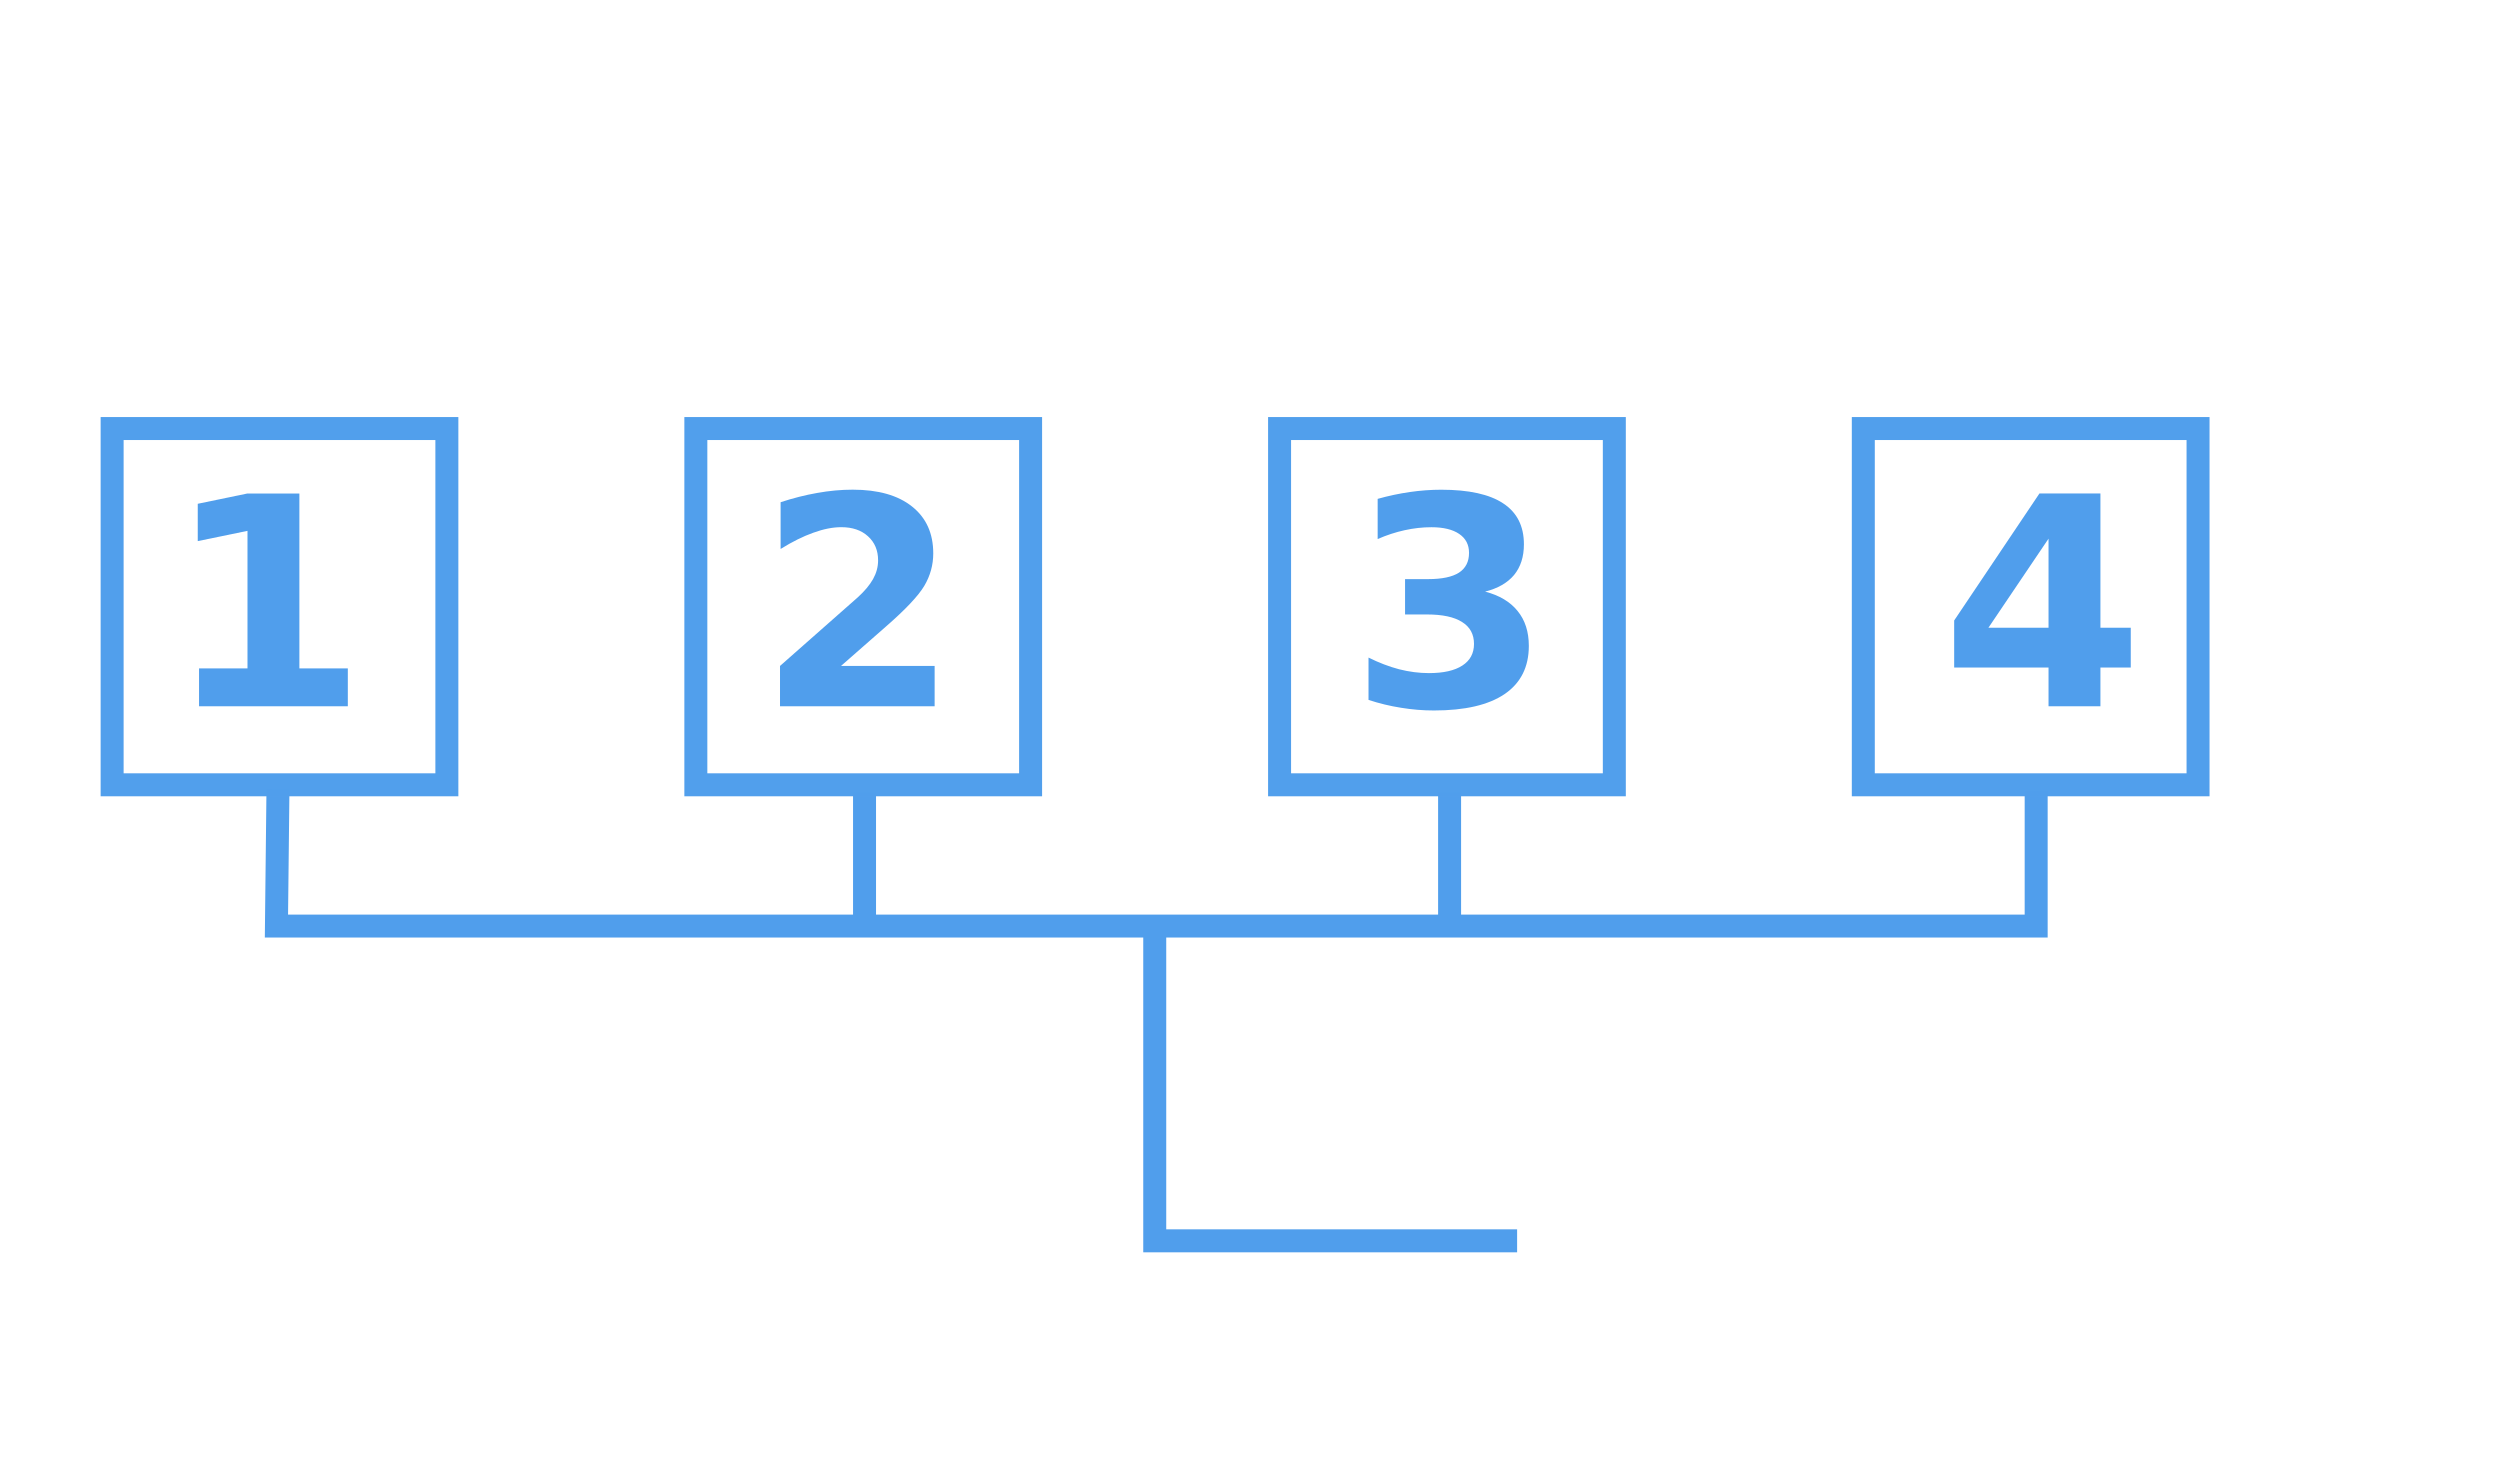
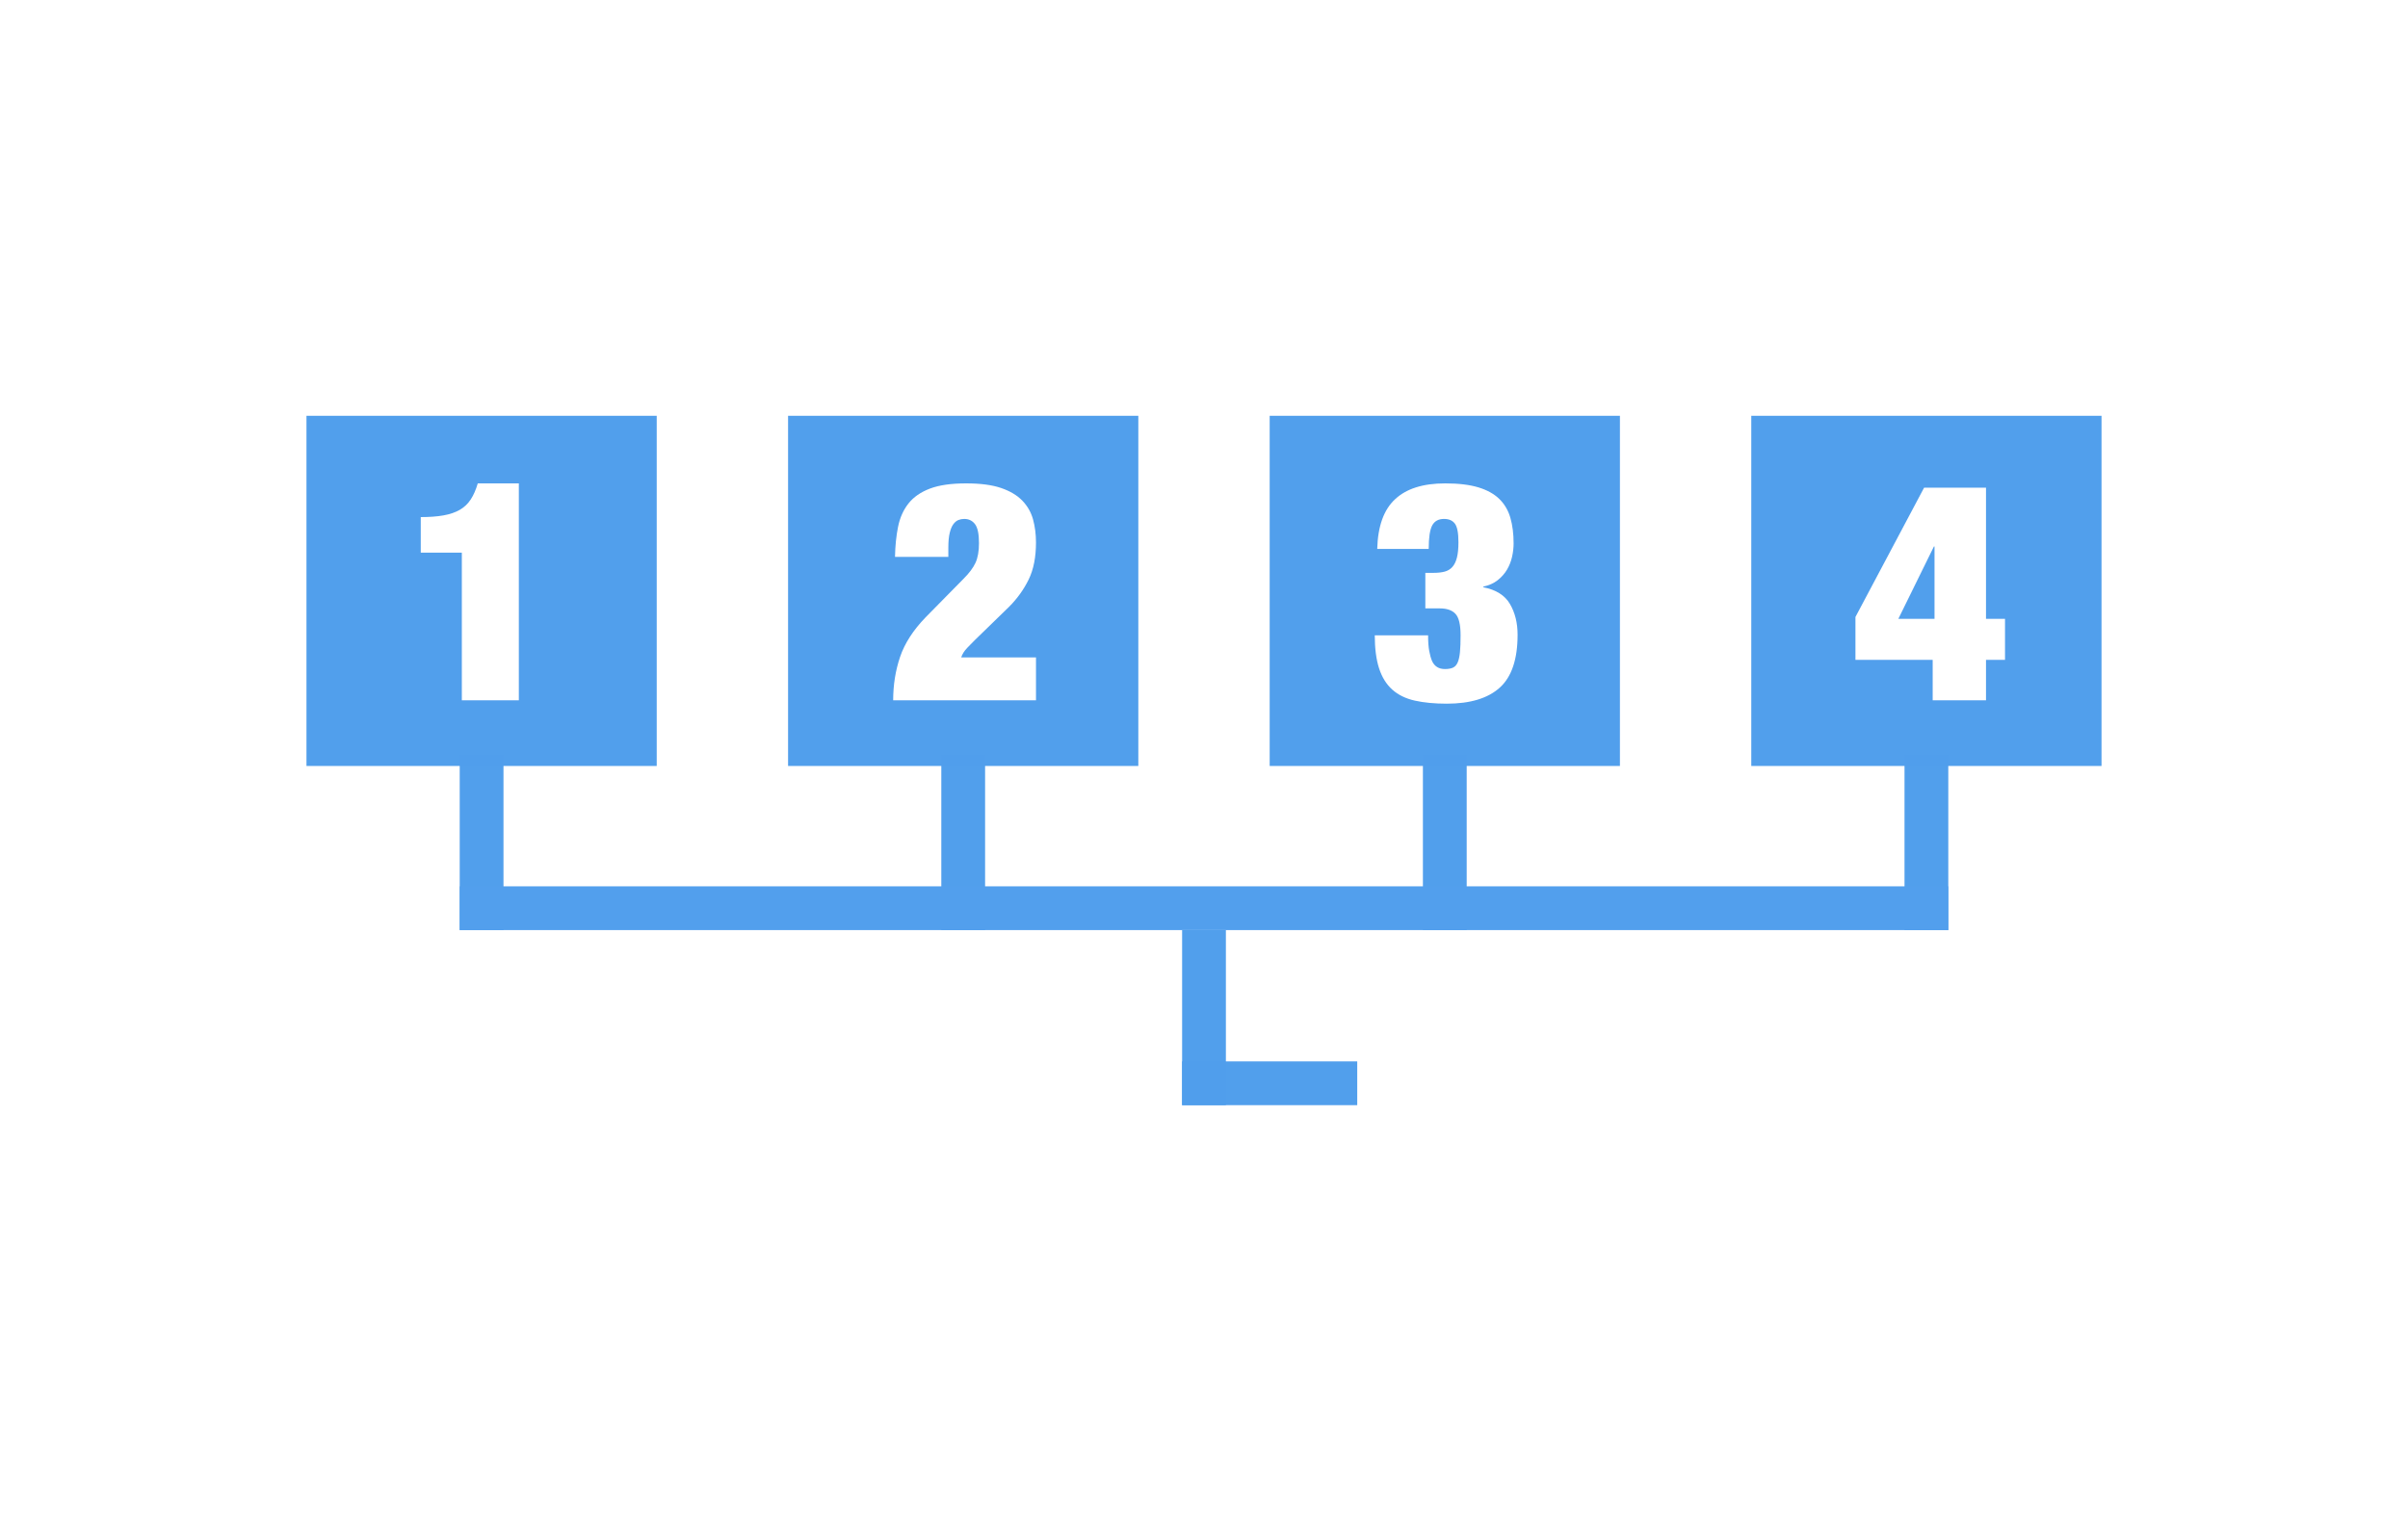
- <svg xmlns="http://www.w3.org/2000/svg" viewBox="0 0 54.392 32.243" version="1.1" id="svg10963">
-   <defs id="defs10957" />
-   <g id="layer1" transform="translate(-295.5955,-393.5156)">
-     <path id="path1105" d="m 301.643,410.691 -0.033,2.973 h 38.286 v -2.94" style="display:inline;fill:none;fill-rule:evenodd;stroke:#509eec;stroke-width:0.5;stroke-linecap:butt;stroke-linejoin:miter;stroke-miterlimit:4;stroke-dasharray:none;stroke-opacity:1" />
-     <path id="path1107" d="m 314.405,410.757 v 2.806" style="display:inline;fill:none;fill-rule:evenodd;stroke:#509eec;stroke-width:0.5;stroke-linecap:butt;stroke-linejoin:miter;stroke-miterlimit:4;stroke-dasharray:none;stroke-opacity:1" />
-     <path id="path1109" d="m 327.134,410.757 v 2.773" style="display:inline;fill:none;fill-rule:evenodd;stroke:#509eec;stroke-width:0.5;stroke-linecap:butt;stroke-linejoin:miter;stroke-miterlimit:4;stroke-dasharray:none;stroke-opacity:1" />
-     <path id="path1111" d="m 320.719,413.697 v 6.815 h 7.884" style="display:inline;fill:none;fill-rule:evenodd;stroke:#509eec;stroke-width:0.5;stroke-linecap:butt;stroke-linejoin:miter;stroke-miterlimit:4;stroke-dasharray:none;stroke-opacity:1" />
-     <g id="g1117" style="display:inline" transform="translate(236.162,281.9703)">
-       <path id="path1113" style="font-style:normal;font-variant:normal;font-weight:bold;font-stretch:normal;font-size:6.35px;line-height:125%;font-family:'Noto Kufi Arabic';-inkscape-font-specification:'Noto Kufi Arabic, Bold';font-variant-ligatures:normal;font-variant-caps:normal;font-variant-numeric:normal;font-feature-settings:normal;text-align:start;letter-spacing:0px;word-spacing:0px;writing-mode:lr-tb;text-anchor:start;fill:#509eec;fill-opacity:1;stroke:none;stroke-width:0.265px;stroke-linecap:butt;stroke-linejoin:miter;stroke-opacity:1" d="m 63.764,126.087 h 1.054 v -2.992 l -1.082,0.223 v -0.812 l 1.076,-0.223 h 1.135 v 3.804 h 1.054 v 0.825 H 63.764 Z" />
-       <rect style="display:inline;opacity:0.99;fill:none;fill-opacity:1;stroke:#509eec;stroke-width:0.5;stroke-miterlimit:4;stroke-dasharray:none;stroke-opacity:1" id="rect1115" width="7.283" height="7.751" x="61.873" y="120.869" />
-     </g>
-     <g id="g1123" style="display:inline" transform="translate(236.162,281.9703)">
-       <path id="path1119" style="font-style:normal;font-variant:normal;font-weight:bold;font-stretch:normal;font-size:6.35px;line-height:125%;font-family:'Noto Kufi Arabic';-inkscape-font-specification:'Noto Kufi Arabic, Bold';font-variant-ligatures:normal;font-variant-caps:normal;font-variant-numeric:normal;font-feature-settings:normal;text-align:start;letter-spacing:0px;word-spacing:0px;writing-mode:lr-tb;text-anchor:start;fill:#509eec;fill-opacity:1;stroke:none;stroke-width:0.265px;stroke-linecap:butt;stroke-linejoin:miter;stroke-opacity:1" d="m 77.731,126.034 h 2.037 v 0.877 H 76.404 v -0.877 l 1.69,-1.491 q 0.226,-0.205 0.335,-0.4 0.109,-0.195 0.109,-0.406 0,-0.326 -0.22,-0.524 -0.217,-0.198 -0.58,-0.198 -0.279,0 -0.611,0.121 -0.332,0.118 -0.71,0.353 v -1.017 q 0.403,-0.133 0.797,-0.202 0.394,-0.071 0.772,-0.071 0.831,0 1.29,0.366 0.462,0.366 0.462,1.02 0,0.378 -0.195,0.707 -0.195,0.326 -0.822,0.874 z" />
-       <rect y="120.869" x="74.573" height="7.751" width="7.283" id="rect1121" style="display:inline;opacity:0.99;fill:none;fill-opacity:1;stroke:#509eec;stroke-width:0.5;stroke-miterlimit:4;stroke-dasharray:none;stroke-opacity:1" />
-     </g>
-     <g id="g1129" style="display:inline" transform="translate(236.162,281.9703)">
-       <path id="path1125" style="font-style:normal;font-variant:normal;font-weight:bold;font-stretch:normal;font-size:6.35px;line-height:125%;font-family:'Noto Kufi Arabic';-inkscape-font-specification:'Noto Kufi Arabic, Bold';font-variant-ligatures:normal;font-variant-caps:normal;font-variant-numeric:normal;font-feature-settings:normal;text-align:start;letter-spacing:0px;word-spacing:0px;writing-mode:lr-tb;text-anchor:start;fill:#509eec;fill-opacity:1;stroke:none;stroke-width:0.265px;stroke-linecap:butt;stroke-linejoin:miter;stroke-opacity:1" d="m 91.741,124.416 q 0.468,0.121 0.71,0.422 0.245,0.298 0.245,0.76 0,0.688 -0.527,1.048 -0.527,0.357 -1.538,0.357 -0.357,0 -0.716,-0.059 -0.357,-0.056 -0.707,-0.171 v -0.921 q 0.335,0.167 0.664,0.254 0.332,0.084 0.651,0.084 0.474,0 0.726,-0.164 0.254,-0.164 0.254,-0.471 0,-0.316 -0.26,-0.477 -0.257,-0.164 -0.763,-0.164 h -0.477 v -0.769 h 0.502 q 0.45,0 0.67,-0.14 0.22,-0.143 0.22,-0.431 0,-0.267 -0.214,-0.412 -0.214,-0.146 -0.605,-0.146 -0.288,0 -0.583,0.065 -0.295,0.065 -0.586,0.192 v -0.874 q 0.353,-0.099 0.701,-0.149 0.347,-0.05 0.682,-0.05 0.902,0 1.349,0.298 0.45,0.295 0.45,0.89 0,0.406 -0.214,0.667 -0.214,0.257 -0.633,0.363 z" />
-       <rect style="display:inline;opacity:0.99;fill:none;fill-opacity:1;stroke:#509eec;stroke-width:0.5;stroke-miterlimit:4;stroke-dasharray:none;stroke-opacity:1" id="rect1127" width="7.283" height="7.751" x="87.273" y="120.869" />
-     </g>
-     <g id="g1135" style="display:inline" transform="translate(236.162,281.9703)">
-       <path id="path1131" style="font-style:normal;font-variant:normal;font-weight:bold;font-stretch:normal;font-size:6.35px;line-height:125%;font-family:'Noto Kufi Arabic';-inkscape-font-specification:'Noto Kufi Arabic, Bold';font-variant-ligatures:normal;font-variant-caps:normal;font-variant-numeric:normal;font-feature-settings:normal;text-align:start;letter-spacing:0px;word-spacing:0px;writing-mode:lr-tb;text-anchor:start;fill:#509eec;fill-opacity:1;stroke:none;stroke-width:0.265px;stroke-linecap:butt;stroke-linejoin:miter;stroke-opacity:1" d="m 104.003,123.265 -1.308,1.938 h 1.308 z m -0.198,-0.983 h 1.327 v 2.921 h 0.66 v 0.865 h -0.66 v 0.843 h -1.129 v -0.843 h -2.053 v -1.023 z" />
-       <rect y="120.869" x="99.973" height="7.751" width="7.283" id="rect1133" style="display:inline;opacity:0.99;fill:none;fill-opacity:1;stroke:#509eec;stroke-width:0.5;stroke-miterlimit:4;stroke-dasharray:none;stroke-opacity:1" />
+ <svg xmlns="http://www.w3.org/2000/svg" width="110px" height="70px" viewBox="0 0 110 70" version="1.1">
+   <g id="Algorithm/7" stroke="none" stroke-width="1" fill="none" fill-rule="evenodd">
+     <g id="7" transform="translate(14, 19)">
+       <g id="Operators/Operator1" fill="#509EEC" opacity="0.99">
+         <g id="Operator1">
+           <path d="M16,0 L16,16 L0,16 L0,0 L16,0 Z M9.701,3.088 L7.825,3.088 C7.741,3.377 7.634,3.622 7.503,3.823 C7.372,4.024 7.204,4.182 6.999,4.299 C6.794,4.416 6.546,4.5 6.257,4.551 C5.968,4.602 5.622,4.628 5.221,4.628 L5.221,4.628 L5.221,6.252 L7.097,6.252 L7.097,13 L9.701,13 L9.701,3.088 Z" id="Combined-Shape" />
+         </g>
+       </g>
+       <g id="Operators/Line/Horizontal" transform="translate(8, 19.5) rotate(-270) translate(-8, -19.5) translate(4, 19)" opacity="0.99" stroke="#509EEC" stroke-width="2">
+         <path d="M0,0.5 L8,0.5" id="path4944-9" />
+       </g>
+       <g id="Operators/Operator2" transform="translate(22, 0)" fill="#509EEC" opacity="0.99">
+         <g id="Operator2">
+           <path d="M16,0 L16,16 L0,16 L0,0 L16,0 Z M8.133,3.088 C7.452,3.088 6.901,3.167 6.481,3.326 C6.061,3.485 5.734,3.711 5.501,4.005 C5.268,4.299 5.109,4.654 5.025,5.069 C4.941,5.484 4.894,5.944 4.885,6.448 L4.885,6.448 L7.321,6.448 L7.321,6.028 C7.321,5.748 7.342,5.522 7.384,5.349 C7.426,5.176 7.482,5.043 7.552,4.95 C7.622,4.857 7.699,4.794 7.783,4.761 C7.867,4.728 7.956,4.712 8.049,4.712 C8.254,4.712 8.418,4.791 8.539,4.95 C8.66,5.109 8.721,5.398 8.721,5.818 C8.721,6.191 8.667,6.492 8.56,6.721 C8.453,6.95 8.273,7.19 8.021,7.442 L8.021,7.442 L6.285,9.206 C5.716,9.794 5.326,10.398 5.116,11.019 C4.906,11.64 4.801,12.3 4.801,13 L4.801,13 L11.325,13 L11.325,11.04 L7.909,11.04 C7.956,10.891 8.047,10.746 8.182,10.606 C8.227,10.559 8.271,10.514 8.313,10.471 L8.313,10.471 L8.553,10.228 L10.093,8.73 C10.466,8.357 10.765,7.941 10.989,7.484 C11.213,7.027 11.325,6.462 11.325,5.79 C11.325,5.417 11.281,5.067 11.192,4.74 C11.103,4.413 10.94,4.126 10.702,3.879 C10.464,3.632 10.14,3.438 9.729,3.298 C9.318,3.158 8.786,3.088 8.133,3.088 Z" id="Combined-Shape" />
+         </g>
+       </g>
+       <g id="Operators/Line/Horizontal" transform="translate(30, 19.5) rotate(-270) translate(-30, -19.5) translate(26, 19)" opacity="0.99" stroke="#509EEC" stroke-width="2">
+         <path d="M0,0.5 L8,0.5" id="path4944-9" />
+       </g>
+       <g id="Operators/Operator3" transform="translate(44, 0)" fill="#509EEC" opacity="0.99">
+         <g id="Operator3">
+           <path d="M16,0 L16,16 L0,16 L0,0 L16,0 Z M8.021,3.088 C7.004,3.088 6.238,3.331 5.725,3.816 C5.212,4.292 4.941,5.048 4.913,6.084 L4.913,6.084 L7.265,6.084 C7.265,5.561 7.319,5.202 7.426,5.006 C7.533,4.81 7.713,4.712 7.965,4.712 C8.189,4.712 8.355,4.784 8.462,4.929 C8.569,5.074 8.623,5.356 8.623,5.776 C8.623,6.065 8.6,6.301 8.553,6.483 C8.506,6.665 8.436,6.807 8.343,6.91 C8.25,7.013 8.133,7.083 7.993,7.12 C7.853,7.157 7.685,7.176 7.489,7.176 L7.489,7.176 L7.111,7.176 L7.111,8.8 L7.769,8.8 C8.096,8.8 8.336,8.884 8.49,9.052 C8.644,9.22 8.721,9.547 8.721,10.032 C8.721,10.34 8.712,10.594 8.693,10.795 C8.674,10.996 8.639,11.154 8.588,11.271 C8.537,11.388 8.464,11.467 8.371,11.509 C8.278,11.551 8.156,11.572 8.007,11.572 C7.727,11.572 7.531,11.451 7.419,11.208 C7.363,11.077 7.319,10.919 7.286,10.732 C7.253,10.545 7.237,10.312 7.237,10.032 L7.237,10.032 L4.801,10.032 C4.801,10.629 4.866,11.131 4.997,11.537 C5.128,11.943 5.328,12.267 5.599,12.51 C5.87,12.753 6.213,12.921 6.628,13.014 C7.043,13.107 7.531,13.154 8.091,13.154 C9.164,13.154 9.972,12.909 10.513,12.419 C11.054,11.929 11.325,11.124 11.325,10.004 C11.325,9.463 11.208,8.994 10.975,8.597 C10.742,8.2 10.336,7.946 9.757,7.834 L9.757,7.834 L9.757,7.806 C10.018,7.75 10.238,7.652 10.415,7.512 C10.592,7.372 10.735,7.211 10.842,7.029 C10.949,6.847 11.026,6.651 11.073,6.441 C11.12,6.231 11.143,6.028 11.143,5.832 C11.143,5.393 11.094,5.004 10.996,4.663 C10.898,4.322 10.73,4.035 10.492,3.802 C10.254,3.569 9.934,3.391 9.533,3.27 C9.132,3.149 8.628,3.088 8.021,3.088 Z" id="Combined-Shape" />
+         </g>
+       </g>
+       <g id="Operators/Line/Horizontal" transform="translate(52, 19.5) rotate(-270) translate(-52, -19.5) translate(48, 19)" opacity="0.99" stroke="#509EEC" stroke-width="2">
+         <path d="M0,0.5 L8,0.5" id="path4944-9" />
+       </g>
+       <g id="Operators/Operator4" transform="translate(66, 0)" fill="#509EEC" opacity="0.99">
+         <g id="Operator4">
+           <path d="M16,0 L16,16 L0,16 L0,0 L16,0 Z M10.723,3.284 L7.895,3.284 L4.759,9.192 L4.759,11.152 L8.287,11.152 L8.287,13 L10.723,13 L10.723,11.152 L11.591,11.152 L11.591,9.276 L10.723,9.276 L10.723,3.284 Z M8.371,5.972 L8.371,9.276 L6.719,9.276 L8.343,5.972 L8.371,5.972 Z" id="Combined-Shape" />
+         </g>
+       </g>
+       <g id="Operators/Line/Horizontal" transform="translate(74, 19.5) rotate(-270) translate(-74, -19.5) translate(70, 19)" opacity="0.99" stroke="#509EEC" stroke-width="2">
+         <path d="M0,0.5 L8,0.5" id="path4944-9" />
+       </g>
+       <g id="Group" transform="translate(8, 22)" stroke-width="2">
+         <g id="Operator/Line/Horizontal4" stroke="#529FED" stroke-linecap="square">
+           <path d="M0,0.5 L66,0.5" id="Line" />
+         </g>
+         <g id="Operators/Line/Horizontal" transform="translate(33, 5.5) rotate(-270) translate(-33, -5.5) translate(29, 5)" opacity="0.99" stroke="#509EEC">
+           <path d="M0,0.5 L8,0.5" id="path4944-9" />
+         </g>
+         <g id="Operators/Line/Horizontal" transform="translate(32, 8)" opacity="0.99" stroke="#509EEC">
+           <path d="M0,0.5 L8,0.5" id="path4944-9" />
+         </g>
+       </g>
    </g>
  </g>
</svg>
